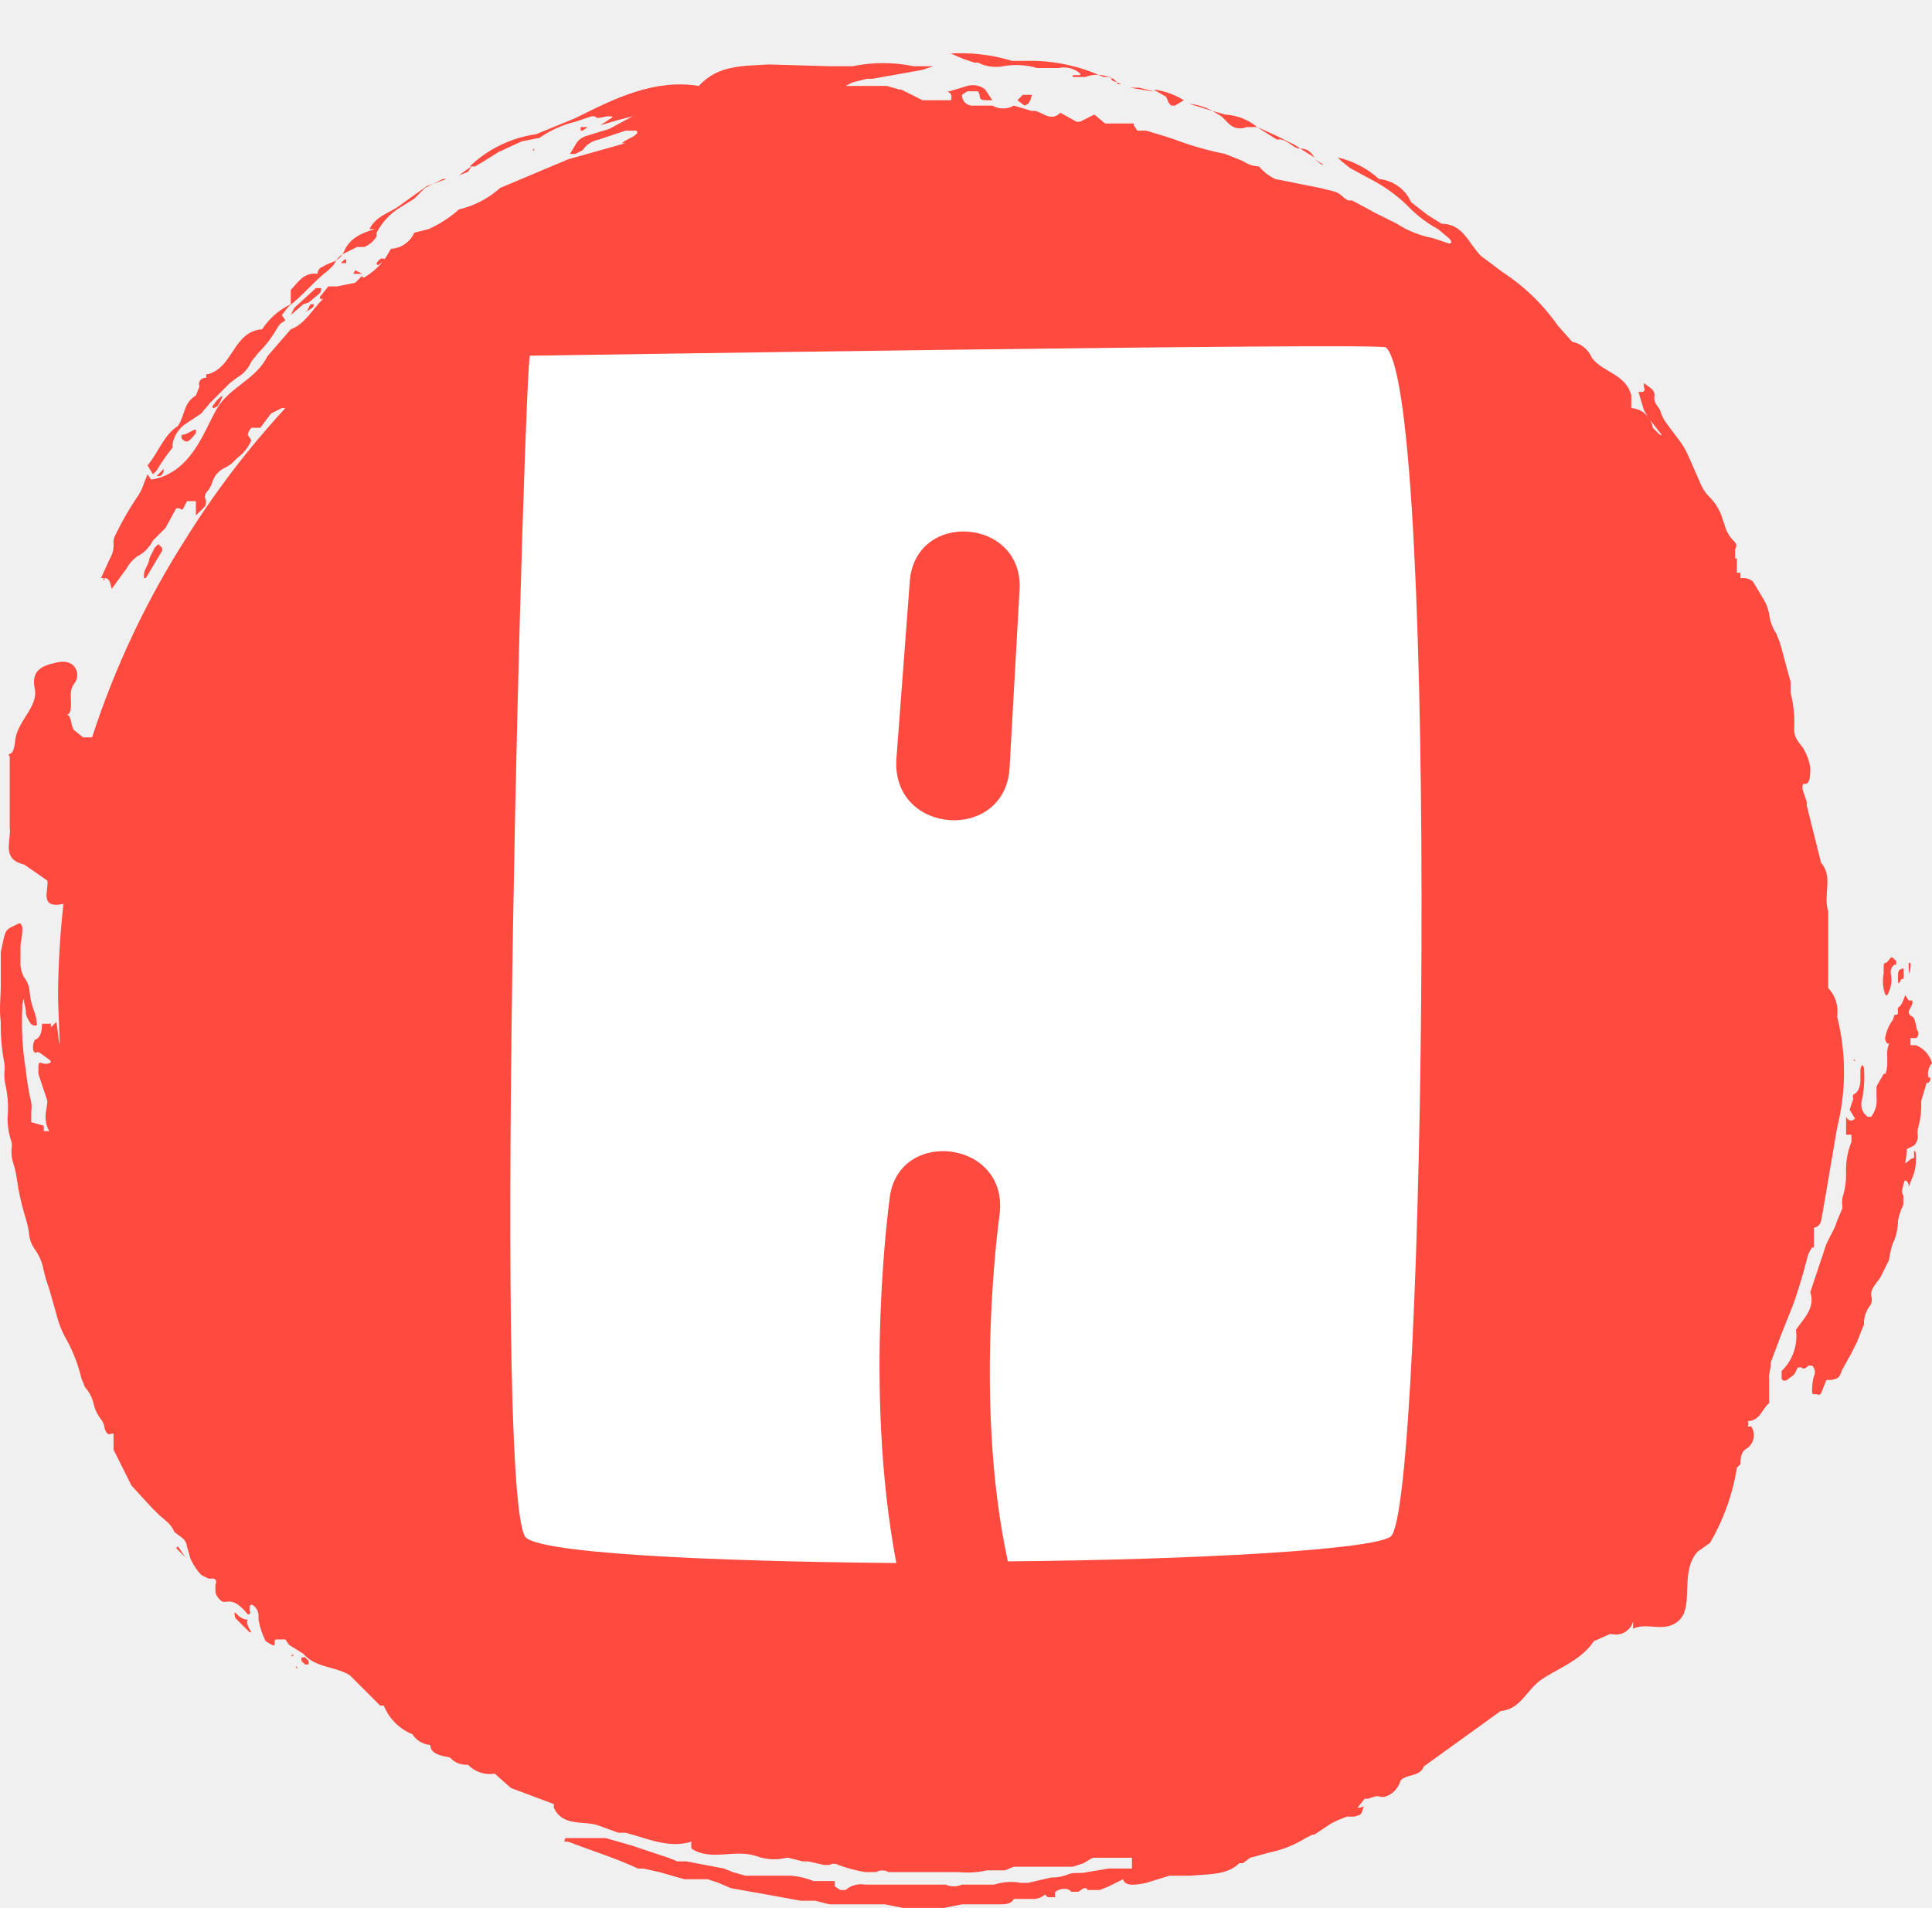
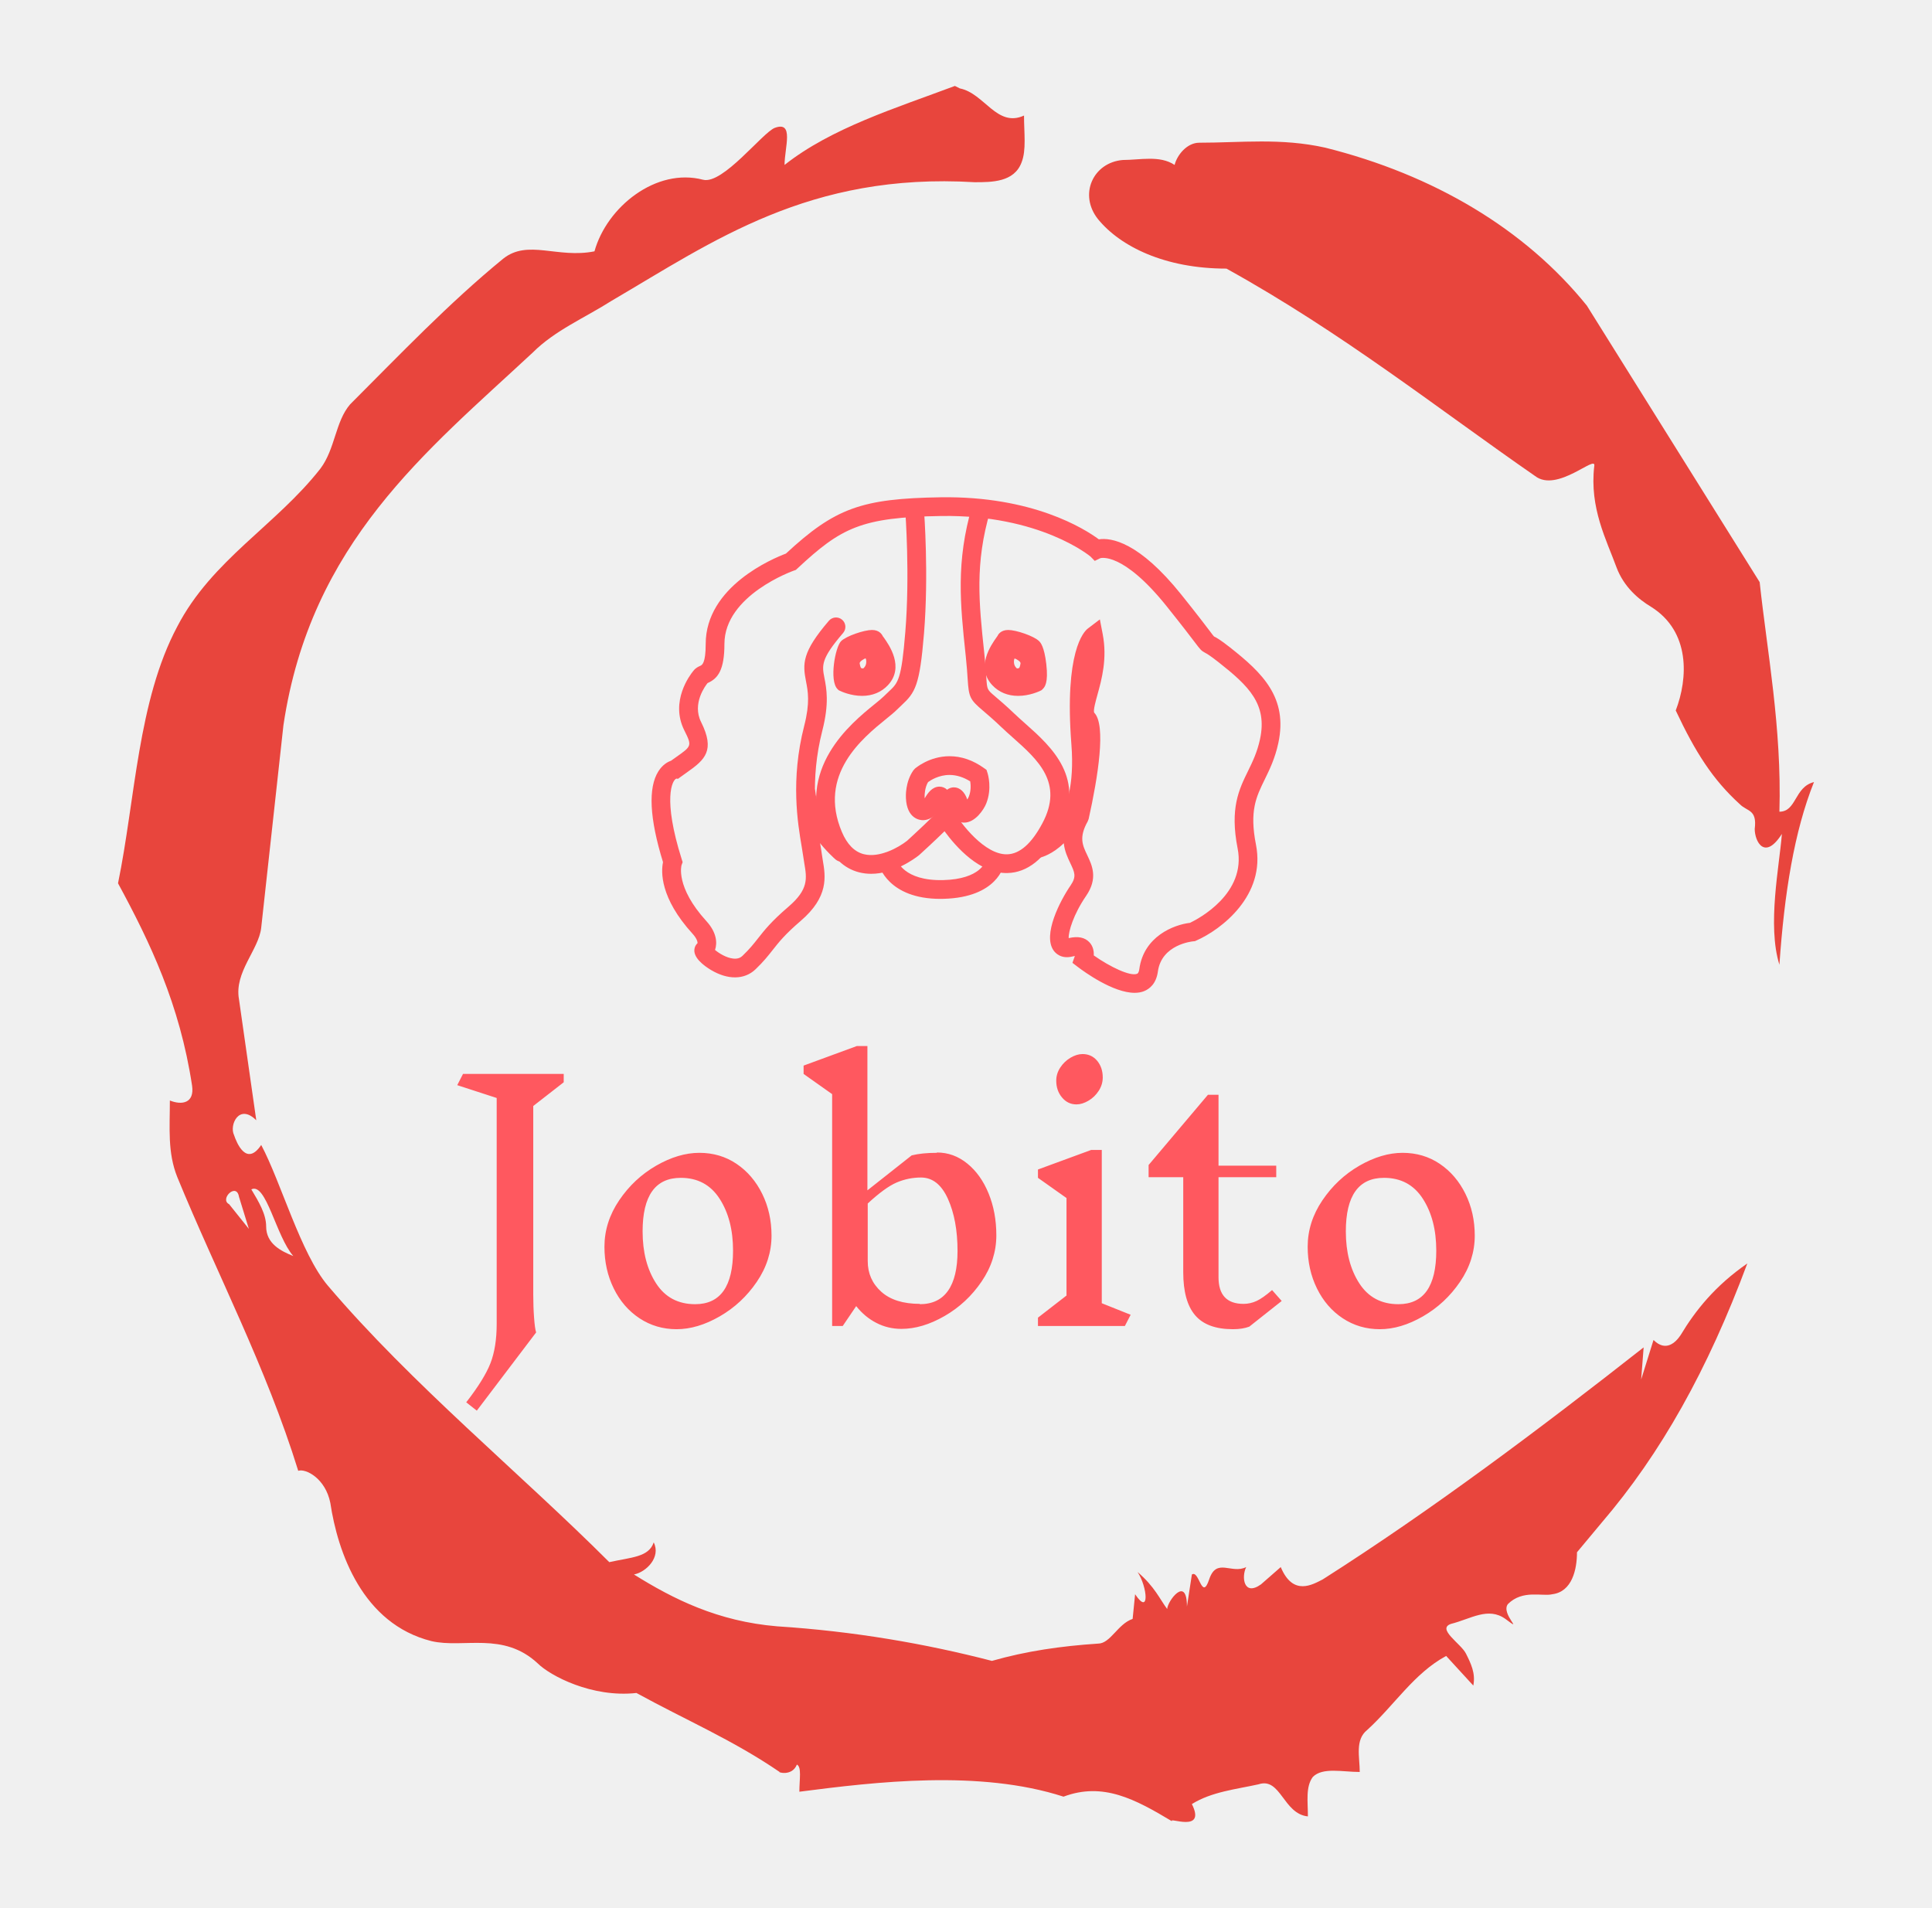
- <svg xmlns="http://www.w3.org/2000/svg" width="308.761" height="304.916" viewBox="0 0 106.008 104.687" class="css-1j8o68f" version="1.1" id="svg23">
-   <defs id="SvgjsDefs2684" />
-   <g id="SvgjsG2685" featurekey="rootContainer" transform="matrix(0.9820593,0,0,0.9820593,-0.05456052,0)" fill="#ff4a3f">
-     <g id="g17">
-       <path d="M19.8 15.3h.5l-.4-.2zm.5.1zm.8-.7c0 .1 0 .1.1.1l.4-.3c-.2-.1-.3-.1-.5.2zm.4-.2zm-4.1 2.3zm-.2.6l.3-.2c.1-.1.1-.2.1-.2h-.2l-.2.4c-.1-.1-.1 0 0 0zm2.2-2.9h-.1l-.2.2h.3zm-2.1 2.4l.6-.5c.1-.1.1-.2.1-.3h-.3l-1.2 1.1-.2.4.7-.6zm-1.1.8z" id="path3" />
-       <path d="M9.7 25v-.2a1.7 1.7 0 0 1 .7-1.1l.9-.6.5-.6.7-.7.4-.4.4-.3a1.9 1.9 0 0 0 .8-.9l.4-.5a5.9 5.9 0 0 0 1-1.3l.2-.3.3-.2-.2-.3.4-.5c.8-.6 1.4-1.4 2.2-2l.3-.3a1.4 1.4 0 0 1 .5-.6l.8-.4h.4a1.4 1.4 0 0 0 .7-.6V13a3.5 3.5 0 0 1 1.3-1.4l.8-.5.2-.2.4-.4 1-.5h.2l-1.1.4-1.4 1c-.6.5-1.4.6-1.8 1.4h.3c-.7.2-1.4.5-1.7 1.2s-.8.6-1.2.9a.4.4 0 0 0-.3.4c-.8-.1-1.1.5-1.5.9v.8a3.9 3.9 0 0 0-1.6 1.4c-1.6.1-1.6 2.1-3 2.5h-.1a.2.2 0 0 0 0 .2c-.3 0-.5.2-.4.5l-.2.5c-.7.4-.6 1.1-1 1.7-.8.5-1.1 1.5-1.7 2.2l.3.5.2-.2a11.6 11.6 0 0 1 .9-1.3zM53.9 3.3l.6.2h.2a2.2 2.2 0 0 0 1.4.2 4.1 4.1 0 0 1 1.9.1h1.2a1.4 1.4 0 0 1 1.2.3.1.1 0 0 1 0 .1H60a.1.1 0 0 0 0 .1h.7a1.8 1.8 0 0 1 1.3 0c.2 0 .1.1.2.2l.5.2h-.2c-.2-.4-.5-.4-.8-.4a9.7 9.7 0 0 0-4.3-.9h-.8A9.8 9.8 0 0 0 53 3h.2zm7.3 3.1zM50.3 4.7zm10.9 1.7h.2-.2zM19 14.7zm32.1-10zm17.6 2.2a.9.9 0 0 0 1 .2h.6a3.1 3.1 0 0 0-1.8-.7l-.7-.2.5.3zm-3.4-1.3c0 .1.1.2.2.3h.2l.5-.3a4.2 4.2 0 0 0-1.7-.6l.7.4zm7.4 2.7l.8.5c-.2-.3-.4-.5-.8-.5z" id="path5" />
-       <path d="M99 76.1l.6-1.6.6-1.5c.2-.5.6-1.8.8-2.6a1.7 1.7 0 0 1 .3-.7h.1v-1.1c.5-.1.4-.6.5-.9l.8-4.7a12.7 12.7 0 0 0 0-6.2 1.9 1.9 0 0 0-.5-1.6v-4.3c-.3-.9.3-1.9-.4-2.7L101 45a.4.4 0 0 0 0-.2l-.2-.6a.5.5 0 0 1 0-.4h.1c.3 0 .3-.5.3-.9a3 3 0 0 0-.4-1.1l-.3-.4a1.1 1.1 0 0 1-.2-.7 6.7 6.7 0 0 0-.2-2v-.6c-.2-.7-.4-1.5-.6-2.2l-.2-.5a2.5 2.5 0 0 1-.4-1.1 2.5 2.5 0 0 0-.3-.8l-.6-1a.8.8 0 0 0-.6-.2h-.1V32h-.2v-.8H97V31a.4.4 0 0 0 0-.1v-.2c.1-.2.1-.3-.1-.5a1.8 1.8 0 0 1-.4-.6l-.2-.6a2.9 2.9 0 0 0-.7-1.2 2.2 2.2 0 0 1-.5-.7l-.7-1.6a4.3 4.3 0 0 0-.6-1l-.6-.8a2.4 2.4 0 0 1-.4-.8l-.2-.3a.6.6 0 0 1-.1-.5.5.5 0 0 0-.2-.4l-.4-.3v.2c.1.2 0 .3-.1.3h-.2l.3 1 .3.5.7.9h-.1l-.2-.2-.2-.2a1.3 1.3 0 0 0-1.2-1.1v-.7c-.3-1.2-1.6-1.3-2.2-2.1a1.5 1.5 0 0 0-1.1-.9l-.8-.9a11.3 11.3 0 0 0-3.1-3l-.8-.6-.4-.3c-.7-.7-1-1.8-2.2-1.8l-.8-.5-.9-.7a2.2 2.2 0 0 0-1.8-1.3 5.1 5.1 0 0 0-2.3-1.2l.2.2.5.4 1.3.7a8.5 8.5 0 0 1 2.1 1.6 6.8 6.8 0 0 0 1.5 1.1l.6.5c.1.1.2.2.1.3H81l-.9-.3a5.6 5.6 0 0 1-2-.8l-1.2-.6-1.3-.7h-.2c-.3-.1-.4-.4-.8-.5l-.8-.2-2.5-.5a2.6 2.6 0 0 1-.9-.7 1.7 1.7 0 0 1-.9-.3l-1-.4a18.1 18.1 0 0 1-2.8-.8l-.6-.2-1-.3h-.5l-.2-.3v-.1h-1.6l-.6-.5-.4.2-.4.2h-.2l-.9-.5c-.6.6-1.1-.2-1.6-.1l-1-.3a1.2 1.2 0 0 1-1.2 0h-1.2a.6.6 0 0 1-.5-.6l.3-.2h.6a.7.7 0 0 1 .1.3c0 .2.2.2.5.2h.2l-.4-.6a1.1 1.1 0 0 0-1-.2l-1 .3H53c.3.2.2.3.2.5h-1.6l-.4-.2-.8-.4h-.1l-.7-.2h-2.3l.4-.2.8-.2h.3l1.7-.3 1.1-.2.6-.2h-1.1a8.4 8.4 0 0 0-3.4 0h-1.3L43 3.6c-1.4.1-2.8 0-3.9 1.2-2.5-.4-4.7.7-6.9 1.8l-2.2.9a6.7 6.7 0 0 0-3.7 1.8h.3l.5-.3.8-.5 1.3-.6 1-.2a6 6 0 0 1 2-.9l.9-.3h.2c.1.2.5 0 .7 0h.2c.1 0 .1.1 0 .1l-.6.4 1-.3.8-.2-1.3.7-1.3.4a1 1 0 0 0-.6.5l-.3.5h.3l.4-.2a1.4 1.4 0 0 1 .9-.6l1.5-.5h.5a.1.1 0 0 1 .1.2c-.2.2-.6.3-.8.5h.2l-3.2.9-3.8 1.6a5.2 5.2 0 0 1-2.3 1.2 6.6 6.6 0 0 1-1.7 1.1l-.8.2a1.5 1.5 0 0 1-1.3.9l-.3.5a3.7 3.7 0 0 1-1.2 1.1h-.1v-.1l-.2.2-.2.2-1 .2h-.5l-.4.5c-.1.1-.1.2 0 .2h.1c-.6.6-1 1.4-1.8 1.7L15 19.9c-.6 1.2-1.8 1.6-2.6 2.6s-1.4 3.9-3.9 4.3l-.2-.3-.2.5a2.7 2.7 0 0 1-.4.8 16.9 16.9 0 0 0-1.2 2.1.8.8 0 0 0-.1.5 1.4 1.4 0 0 1-.2.8l-.5 1.1h.2c.3 0 .3.3.4.6l.8-1.1a2.2 2.2 0 0 1 .6-.7 2 2 0 0 0 .9-.9l.3-.3.4-.4.6-1.1h.2c.1.1.1.1.2 0l.2-.4h.5v.8l.5-.5a.5.5 0 0 0 0-.5.4.4 0 0 1 .1-.3 1.5 1.5 0 0 0 .3-.5 1.3 1.3 0 0 1 .8-.9l.3-.2.3-.3a2.4 2.4 0 0 0 .8-1l-.2-.3c0-.1.1-.3.2-.4h.5l.6-.8.6-.3h.2a48.8 48.8 0 0 0-5.5 7.2h-.1.1a48.4 48.4 0 0 0-5.3 11.2h-.5l-.5-.4c-.2-.2-.1-.7-.4-.9h.1c.3-.5-.1-1.2.3-1.7s.1-1.4-.9-1.2-1.5.5-1.3 1.5-1 1.8-1.1 2.9-.5.5-.3.9v3.9c.1.8-.5 1.8.8 2.1l1.3.9c.1.5-.5 1.6.9 1.3a49.2 49.2 0 0 0-.3 5c0 1.1.1 2.2.1 3.3v-.4c-.1-.4-.1-.8-.2-1.3l-.3.3v-.2h-.5c0 .5-.1.8-.4.9a.9.9 0 0 0-.1.5c0 .1.1.3.2.2s.4.2.7.4-.2.3-.4.2-.2.1-.2.3v.3l.5 1.5c0 .3-.1.6-.1.9a1.7 1.7 0 0 0 .2.8h-.3v-.3l-.7-.2v-.6a1.5 1.5 0 0 0 0-.5 14.6 14.6 0 0 1-.3-1.8 16.6 16.6 0 0 1-.2-3.5.9.9 0 0 1 .1-.5v.2a2.9 2.9 0 0 1 .1.5.8.8 0 0 0 .1.4c.1.2.2.4.4.4s.1-.1.1-.2a2.1 2.1 0 0 0-.1-.5 4.2 4.2 0 0 1-.3-1.3 1.5 1.5 0 0 0-.3-.7 1.6 1.6 0 0 1-.2-.9v-.8c0-.3.1-.6.1-.9a.5.5 0 0 0-.1-.4h-.1c-.8.4-.7.2-1 1.6V55c0 .7-.1 1.4 0 2.1a10.8 10.8 0 0 0 .2 2.3 1.8 1.8 0 0 1 0 .5 3.1 3.1 0 0 0 .1.9 5.9 5.9 0 0 1 .1 1.3 3.9 3.9 0 0 0 .2 1.7 1.2 1.2 0 0 1 0 .4 2.1 2.1 0 0 0 .1.8 4.9 4.9 0 0 1 .2.9 14 14 0 0 0 .5 2.2 5 5 0 0 1 .2 1 1.7 1.7 0 0 0 .3.7 2.9 2.9 0 0 1 .5 1.2 8.5 8.5 0 0 0 .3 1l.4 1.4a5.4 5.4 0 0 0 .6 1.5 8.5 8.5 0 0 1 .8 2.1l.2.5a2.1 2.1 0 0 1 .5 1 2.1 2.1 0 0 0 .4.8 1 1 0 0 1 .2.5c.1.3.2.4.4.3h.1v.9l.5 1 .5 1 1.1 1.2.4.4c.3.3.7.5.9 1l.4.3a.7.7 0 0 1 .3.5l.2.7a3.3 3.3 0 0 0 .6.9l.4.2h.3a.2.2 0 0 1 .1.3 2.5 2.5 0 0 0 0 .5.9.9 0 0 0 .4.5h.2c.4-.1.8.2 1.2.7h.1c0-.1.1-.1 0-.2v-.2c0-.1.1-.2.2-.1a.7.7 0 0 1 .3.6v.2a4.3 4.3 0 0 0 .4 1.2c.5.3.5.3.5.1s0-.2.2-.2h.4l.2.3.8.5c.7.8 1.8.7 2.6 1.2l1.7 1.7h.2a2.9 2.9 0 0 0 1.6 1.6 1.3 1.3 0 0 0 1 .6c0 .5.6.6 1.1.7a1.2 1.2 0 0 0 .8.4h.2a1.7 1.7 0 0 0 1.5.5l.9.8 2.4.9v.2c.5 1.1 1.7.7 2.5 1l1.1.4h.4c1.2.3 2.4.9 3.7.5a.7.7 0 0 0 0 .4c1.1.7 2.4 0 3.6.4a2.9 2.9 0 0 0 1.7.1h.1l.8.2h.3l.9.2h.3a.5.5 0 0 1 .5 0 7.9 7.9 0 0 0 1.5.4h.6a.7.7 0 0 1 .7 0h3.9a5 5 0 0 0 1.6-.1h1l.5-.2H60l.6-.2.5-.3h2.2v.6H62l-1.2.2c-.4.1-.7 0-1 .1a2.4 2.4 0 0 1-1 .2l-1.3.3h-.4a3.1 3.1 0 0 0-1.5.1h-1.8a1.1 1.1 0 0 1-.9 0h-4.5a1.3 1.3 0 0 0-1.1.3H47l-.3-.2v-.3h-1.2a4.1 4.1 0 0 0-1.3-.3h-2.5l-.7-.2-.5-.2-2.1-.4h-.5l-.5-.2-2.1-.7-1.4-.4h-2.2c-.1 0-.1.1-.1.2h.2c1.3.5 2.6.9 3.9 1.5h.3l.9.2 1.4.4h1.3l.6.2.7.3 1.7.3 1.1.2 1.1.2h.8l.8.2h3.1l1 .2h2.3l1-.2H56c.4 0 .6-.1.7-.3h1a1 1 0 0 0 .8-.3c-.1.1 0 .1.1.2h.4v-.2c0-.1 0-.1.2-.2s.6-.1.7.1h.4l.3-.2c.2 0 .2 0 .2.1h.7l.5-.2.8-.4c.1.3.4.4 1.3.2l1.3-.4h1.2c.9-.1 2 0 2.7-.7h.2l.4-.3 1.1-.3a6.1 6.1 0 0 0 2-.8l.4-.2h.1l.9-.6.4-.2.5-.2h.4c.4-.1.4-.1.5-.4s0-.1-.2-.1h-.1l.4-.5h.2c.3-.1.5-.2.7-.1h.2a1.3 1.3 0 0 0 .9-.9c.3-.4 1.1-.2 1.3-.8l4.3-3.1c1.1-.1 1.4-1.1 2.2-1.7s2.3-1.1 3-2.2l.9-.4h.1a1 1 0 0 0 1.2-.7v.4c.8-.4 1.8.3 2.6-.5s0-2.7 1-3.8l.7-.5a12.1 12.1 0 0 0 1.5-4.2l.2-.2c0-.3 0-.7.4-.9a.9.9 0 0 0 .2-1.2h-.2a.3.3 0 0 0 0-.3c.7 0 .8-.7 1.2-1V77a.5.5 0 0 1 0-.2 3.8 3.8 0 0 0 .1-.7zM5.9 32.2z" id="path7" />
-       <path d="M26.4 9.3l-.3.2-.4.3.5-.2zm6.1-2h.1l.3-.2h-.4zm-2.6 1l-.1.1h.1v-.1zm-1.5 1.4zm1.3-.2zm-6.3 3.1zM9.2 26.2l-.4.4H9a.4.4 0 0 0 .2-.4zm3-3.5a2.1 2.1 0 0 0 .3-.6 1.5 1.5 0 0 0-.5.5c-.1.1-.1.2 0 .2zM11 24.2V24c-.2 0-.5.3-.8.3v.2c.3.3.4.2.8-.3zm3 66.2zM73.9 9.2h.1l-.5-.3zm-2.5-1.4c.5-.1.8.4 1.2.5h.1l-.3-.2-1-.5-1.1-.5.3.2zM52.8 3.1zm11.7 2h-.1l-1.2-.2h.5zm2 .7l1.3.4a3.3 3.3 0 0 0-1.3-.4zm-9 0a1 1 0 0 0 .2-.5h-.5l-.3.3.4.3zm9 1.6zM49.9 4.2zm2.9.7zM48.5 4zm13.8 2.1a.5.5 0 0 0 0 .1zm44.8 52.3h-.3V58h.3c.1 0 .2-.3.1-.4s-.1-.7-.3-.8a.3.3 0 0 1-.2-.3l.2-.4a.4.4 0 0 0 0-.2h-.2l-.2-.3c-.1.3-.2.6-.4.7a.5.5 0 0 0 0 .2c0 .1 0 .2-.1.2h-.1a1.1 1.1 0 0 1-.1.3 2.3 2.3 0 0 0-.4.9.4.4 0 0 0 .1.4h.1a1.7 1.7 0 0 0-.1.8v.4a1.8 1.8 0 0 1-.1.5h-.1l-.4.7v.6a1.5 1.5 0 0 1-.3 1.1h-.2l-.2-.2a.9.9 0 0 1-.1-.8 6.5 6.5 0 0 0 .1-1.7c0-.1-.1-.2-.1-.2a.5.5 0 0 0-.1.3v.6c0 .2-.1.6-.3.7s-.1.2-.1.3l-.2.6.3.5c-.2.2-.4.1-.5-.1v1h.3v.4a4.2 4.2 0 0 0-.3 1.4 3.3 3.3 0 0 0 0 .4 4 4 0 0 1-.2 1.3 2 2 0 0 0 0 .6l-.3.7a3.2 3.2 0 0 1-.3.7l-.3.6-.9 2.7c.3.9-.4 1.5-.8 2.1a2.7 2.7 0 0 1-.8 2.3v.4c0 .1.1.2.3.1l.4-.3.2-.4h.2c.1.1.2.1.4-.1h.2a.5.5 0 0 1 .1.6 2.9 2.9 0 0 0-.1.8c0 .1 0 .2.1.2h.2c.1.1.2 0 .3-.3l.2-.5h.3c.4-.1.4-.1.6-.6l.5-.9.3-.6.4-1a1.6 1.6 0 0 1 .3-1 .6.6 0 0 0 .1-.6c0-.2 0-.3.2-.6l.3-.4.5-1a4.7 4.7 0 0 1 .2-.9 3 3 0 0 0 .3-1.3 3.8 3.8 0 0 1 .3-.9v-.5c-.1-.2-.1-.2 0-.6s.1-.2.2-.2a.4.4 0 0 1 .1.3l.2-.5a2.3 2.3 0 0 0 .2-.9v-.3c0-.1 0-.3-.1-.3v.4c-.2 0-.3.2-.5.3a6.4 6.4 0 0 0 .1-.8l.4-.2a.7.7 0 0 0 .2-.6 1.4 1.4 0 0 1 0-.3 4.8 4.8 0 0 0 .2-1.4v-.2l.3-1h.1a.3.3 0 0 0 .1-.3h-.1a.9.9 0 0 1 .2-.8 1.5 1.5 0 0 0-.9-1zm-1.2 7.8zm-.2-9.9zm0 0zM9.1 30.8a.3.3 0 0 0 0-.2l-.2-.2-.2.2-.3.6c0 .3-.3.6-.3.9v.2h.1zm96.3 24.8h.1a1.7 1.7 0 0 0 .2-1.2.5.5 0 0 1 .2-.5h.1v-.2l-.2-.2h-.1c-.1.1-.2.3-.3.3s-.1.1-.1.3v.3a2.2 2.2 0 0 0 .1 1.2zM13.2 90.1c-.1 0 0 .2 0 .3l.8.8h.1c-.2-.3-.3-.6-.2-.7a.9.9 0 0 1-.5-.2zm.8.3zm92.3-35.7h.1a2 2 0 0 0 0-.6c-.3.1-.3.1-.3.6s.1.1.2 0z" id="path9" />
-       <path d="M106.7 62a.6.6 0 0 0 .1-.5c0-.1-.1-.2-.1-.1h-.2v.2c0 .4.1.5.2.4zm.1-8.2h-.1v.6a1 1 0 0 0 .1-.6zM17.1 92.6h-.2v.2l.2.2h.2v-.2zm86.6-33.3c0-.1 0-.1-.1-.1zM9.9 86.5l.5.5-.4-.6z" id="path11" />
-       <circle cx="10.5" cy="87.1" transform="rotate(-24.8 10.4 87.159)" id="circle13" />
-       <path d="M9.7 30.1h-.1v.2-.2h.1zm83.2-6.6l-.2-.3h-.1zm-14.7 77.1zM5.9 32.2zm-.1.2a.3.3 0 0 0 .1-.2v.2zm1.9-4.9zM61.5 2.4zm42.8 58.2v.1-.1zM16.4 92.5h-.1c.1.1.2 0 .1-.1zm.2.7h.1l-.1-.1v.1zm73.9-71.3zm15.2 34.4zM14.6 91.7zm92.1-37zm-.8 11.4zM34.6 0z" id="path15" />
-     </g>
-   </g>
-   <g id="SvgjsG2686" featurekey="nameFeature-0" transform="matrix(2.284354,0,0,2.284354,27.98006,-5.60952)" fill="#ffffff">
-     <path d="M9.6 16.48 l-0.32 4.24 c-0.08 1.8 2.6 1.96 2.72 0.2 l0.24 -4.28 c0.12 -1.76 -2.56 -1.96 -2.64 -0.16 z M0.48 11 l0 0 c0.04 0 20.48 -0.32 20.56 -0.2 c1.28 1.12 0.96 27.8 0.12 28.56 c-0.4 0.32 -4.64 0.56 -9.2 0.6 c-0.84 -3.84 -0.2 -8.32 -0.2 -8.32 c0.24 -1.8 -2.44 -2.12 -2.64 -0.4 c0 0.04 -0.64 4.52 0.16 8.76 c-4.56 -0.04 -8.68 -0.24 -8.92 -0.64 c-0.8 -1.44 0 -28.28 0.12 -28.36 z" id="path20" />
+ <svg xmlns="http://www.w3.org/2000/svg" version="1.1" width="308.761" height="304.916" viewBox="0 0 2000 2250">
+   <g transform="matrix(1,0,0,1,3.410605131648481e-13,0)">
+     <svg viewBox="0 0 320 360" data-background-color="#ffffff" preserveAspectRatio="xMidYMid meet" height="2250" width="2000">
+       <g id="tight-bounds" transform="matrix(1,0,0,1,0,0)">
+         <svg viewBox="0 0 320 360" height="360" width="320">
+           <g>
+             <svg />
+           </g>
+           <g>
+             <svg viewBox="0 0 320 360" height="360" width="320">
+               <g>
+                 <path d="M20.961 227.22l3.726 4.658-1.863-6.056c-0.466-2.795-3.726 0.466-1.863 1.398M25.153 224.425c1.397 2.329 2.795 4.658 2.795 6.987 0 3.261 2.795 4.658 5.123 5.589-3.261-3.726-5.124-13.974-7.918-12.576M204.017 26.929c7.918 0 15.371-0.932 23.756 0.931 20.495 5.124 37.729 15.371 49.374 29.811l32.606 52.169c1.397 13.042 4.192 27.482 3.726 43.319 3.261 0 2.795-4.658 6.521-5.59-3.726 9.316-5.59 20.961-6.521 34.469-2.329-7.453 0-18.632 0.466-24.687-3.261 5.124-5.124 1.397-5.124-0.932 0.466-3.726-1.397-3.261-2.795-4.658-5.124-4.658-8.384-9.782-12.11-17.7 2.329-6.055 2.795-14.905-4.658-19.563-2.329-1.397-5.124-3.726-6.521-7.453-1.863-5.124-5.124-11.179-4.193-19.097 0.466-2.329-6.987 5.124-11.179 1.863-18.166-12.576-36.332-27.016-58.224-39.127-11.645 0-20.029-4.192-24.221-9.316-3.726-4.658-0.932-10.713 4.658-11.179 3.261 0 6.987-0.932 9.782 0.932 0.466-1.863 2.329-4.192 4.657-4.192M157.904 16.215l0.932 0.466c4.658 0.932 6.987 7.453 12.11 5.124 0 3.261 0.466 6.521-0.466 8.85-1.397 3.726-5.59 3.726-8.85 3.726-31.208-1.863-49.374 11.179-68.471 22.358-5.124 3.261-10.713 5.59-14.906 9.782-20.029 18.632-41.921 35.866-47.045 70.335l-4.192 38.195c-0.466 4.192-5.124 8.384-4.192 13.508l3.26 22.824c-3.261-3.261-5.124 0.932-4.192 2.795 0.466 1.397 2.329 6.055 5.124 1.863 3.726 6.987 7.453 20.495 12.576 26.55 15.837 18.632 36.332 35.4 53.101 52.169 4.192-0.932 7.453-0.932 8.384-3.727 1.397 2.795-1.397 5.59-3.726 6.056 7.453 4.658 15.837 8.85 27.016 9.781 14.44 0.932 27.948 3.261 40.524 6.522 6.521-1.863 13.042-2.795 20.029-3.261 2.329 0 3.726-3.726 6.521-4.658l0.466-4.658c2.795 4.192 2.329-1.397 0.466-4.192 3.261 2.795 4.192 5.124 5.589 6.987 0-1.397 3.726-6.521 3.727-0.466l0.931-6.055c1.397-0.932 1.863 5.124 3.261 0.931 1.397-4.192 4.192-0.932 6.987-2.329-0.932 1.863-0.466 5.59 2.794 3.261l3.727-3.261c2.329 5.59 6.055 3.261 7.918 2.329 20.495-13.042 40.99-28.413 60.553-43.784l-0.466 6.055 2.329-7.453c2.329 2.329 4.192 0.466 5.124-0.931 2.795-4.658 6.521-9.316 12.577-13.508-7.453 20.029-16.303 35.866-27.482 48.908l-4.658 5.59c0 3.261-0.932 7.453-4.658 7.918-1.863 0.466-5.59-0.932-8.384 1.863-1.397 1.863 3.261 5.59-0.466 2.795-3.261-2.329-6.521 0-10.248 0.932-2.795 0.932 1.863 3.726 2.795 5.589 0.932 1.863 1.863 3.726 1.398 6.056l-5.124-5.59c-6.055 3.261-9.782 9.316-14.906 13.974-2.329 1.863-1.397 5.124-1.397 7.918-3.261 0-6.987-0.932-8.85 0.932-1.397 1.863-0.932 4.658-0.932 7.453-4.658-0.466-5.124-7.453-9.315-6.056-4.192 0.932-8.85 1.397-12.577 3.727 2.795 5.59-4.658 2.329-3.726 3.26-6.987-4.192-13.042-7.453-20.495-4.658-15.837-5.124-35.4-2.795-49.84-0.931 0-2.329 0.466-4.658-0.466-5.124-0.932 2.329-3.726 1.397-3.26 1.397-8.85-6.055-17.7-9.782-27.016-14.905-8.384 0.932-16.303-3.261-18.632-5.59-6.521-6.055-13.974-2.795-20.029-4.192-13.042-3.261-17.7-16.769-19.098-26.084-0.932-4.658-4.658-6.521-6.055-6.056-6.055-19.563-15.371-37.263-22.824-55.429-1.863-4.658-1.397-9.316-1.397-14.44 2.329 0.932 4.658 0.466 4.192-2.794-2.329-15.371-7.918-27.016-13.974-38.195 3.261-15.837 3.726-34.469 11.179-48.443 6.521-12.576 18.632-19.098 27.016-29.811 2.795-3.726 2.795-8.85 5.59-12.11 9.316-9.316 18.632-19.098 28.879-27.482 4.658-3.726 10.247 0 17.234-1.397 2.329-8.384 11.645-15.837 20.495-13.508 3.726 0.932 11.179-8.85 13.508-9.782 3.726-1.397 1.863 3.726 1.863 6.987 8.85-6.987 20.961-10.713 32.14-14.906" fill="#e8453d" fill-rule="nonzero" stroke="none" stroke-width="1" stroke-linecap="butt" stroke-linejoin="miter" stroke-miterlimit="10" stroke-dasharray="" stroke-dashoffset="0" font-family="none" font-weight="none" font-size="none" text-anchor="none" style="mix-blend-mode: normal" data-fill-palette-color="tertiary" />
+               </g>
+               <g transform="matrix(1,0,0,1,64,93.82393)">
+                 <svg viewBox="0 0 192 172.352" height="172.352" width="192">
+                   <g>
+                     <svg viewBox="0 0 192 172.352" height="172.352" width="192">
+                       <g>
+                         <svg viewBox="0 0 192 172.352" height="172.352" width="192">
+                           <g transform="matrix(1,0,0,1,0,103.5516)">
+                             <svg viewBox="0 0 192 68.801" height="68.801" width="192">
+                               <g>
+                                 <svg viewBox="0 0 192 68.801" height="68.801" width="192" id="textblock">
+                                   <g>
+                                     <svg viewBox="0 0 192 68.801" height="68.801" width="192">
+                                       <g transform="matrix(1,0,0,1,0,0)">
+                                         <svg width="192" viewBox="1.8 -43.65 158.64 56.85" height="68.801" data-palette-color="#ff585f">
+                                           <path d="M13.65-34.3L13.65-4.95Q13.65-2.95 13.78-1.28 13.9 0.4 14.1 1L14.1 1 4.85 13.2 3.2 11.9Q6 8.3 6.98 5.8 7.95 3.3 7.95-0.35L7.95-0.35 7.95-35.55 1.8-37.55 2.7-39.3 18.4-39.3 18.4-38 13.65-34.3ZM39.55-27Q42.8-27 45.35-25.28 47.9-23.55 49.35-20.6 50.8-17.65 50.8-14.1L50.8-14.1Q50.8-10.25 48.5-6.88 46.2-3.5 42.72-1.5 39.25 0.5 36 0.5L36 0.5Q32.8 0.5 30.22-1.2 27.65-2.9 26.2-5.85 24.75-8.8 24.75-12.35L24.75-12.35Q24.75-16.2 27.05-19.6 29.35-23 32.82-25 36.3-27 39.55-27L39.55-27ZM36.65-23.1Q30.7-23.1 30.7-14.75L30.7-14.75Q30.7-9.9 32.8-6.65 34.9-3.4 38.9-3.4L38.9-3.4Q44.8-3.4 44.8-11.75L44.8-11.75Q44.8-16.6 42.7-19.85 40.6-23.1 36.65-23.1L36.65-23.1ZM76.6-27.05Q79.2-27.05 81.32-25.33 83.45-23.6 84.65-20.65 85.85-17.7 85.85-14.15L85.85-14.15Q85.85-10.3 83.55-6.93 81.25-3.55 77.77-1.55 74.3 0.45 71.05 0.45L71.05 0.45Q68.95 0.45 67.15-0.48 65.35-1.4 64-3.1L64-3.1 61.9 0 60.25 0 60.25-36.15 55.8-39.3 55.8-40.6 64.1-43.65 65.75-43.65 65.75-21.15 72.65-26.6Q74.25-27 76.55-27L76.55-27 76.6-27.05ZM73.9-3.4Q76.85-3.4 78.32-5.5 79.8-7.6 79.8-11.7L79.8-11.7Q79.8-16.5 78.3-19.83 76.8-23.15 74.1-23.15L74.1-23.15Q72.15-23.15 70.32-22.38 68.5-21.6 65.8-19.1L65.8-19.1 65.8-10.1Q65.8-7.25 67.9-5.35 70-3.45 73.95-3.45L73.95-3.45 73.9-3.4ZM106.79-1.75L105.89 0 92.34 0 92.34-1.3 96.79-4.75 96.79-19.95 92.34-23.1 92.34-24.4 100.64-27.45 102.29-27.45 102.29-3.55 106.79-1.75ZM99.29-42.4Q100.69-42.4 101.57-41.35 102.44-40.3 102.44-38.75L102.44-38.75Q102.44-37.65 101.82-36.68 101.19-35.7 100.22-35.13 99.24-34.55 98.34-34.55L98.34-34.55Q96.99-34.55 96.09-35.63 95.19-36.7 95.19-38.25L95.19-38.25Q95.19-39.35 95.82-40.3 96.44-41.25 97.42-41.83 98.39-42.4 99.29-42.4L99.29-42.4ZM130.34-3.9L125.29 0.1Q124.24 0.5 122.74 0.5L122.74 0.5Q118.69 0.5 116.84-1.68 114.99-3.85 114.99-8.4L114.99-8.4 114.99-23.2 109.59-23.2 109.59-25.1 118.84-36.05 120.49-36.05 120.49-25 129.49-25 129.49-23.2 120.49-23.2 120.49-7.6Q120.49-3.45 124.39-3.45L124.39-3.45Q125.44-3.45 126.42-3.9 127.39-4.35 128.84-5.6L128.84-5.6 130.34-3.9ZM149.19-27Q152.44-27 154.99-25.28 157.54-23.55 158.99-20.6 160.44-17.65 160.44-14.1L160.44-14.1Q160.44-10.25 158.14-6.88 155.84-3.5 152.36-1.5 148.89 0.5 145.64 0.5L145.64 0.5Q142.44 0.5 139.86-1.2 137.29-2.9 135.84-5.85 134.39-8.8 134.39-12.35L134.39-12.35Q134.39-16.2 136.69-19.6 138.99-23 142.46-25 145.94-27 149.19-27L149.19-27ZM146.29-23.1Q140.34-23.1 140.34-14.75L140.34-14.75Q140.34-9.9 142.44-6.65 144.54-3.4 148.54-3.4L148.54-3.4Q154.44-3.4 154.44-11.75L154.44-11.75Q154.44-16.6 152.34-19.85 150.24-23.1 146.29-23.1L146.29-23.1Z" opacity="1" transform="matrix(1,0,0,1,0,0)" fill="#ff585f" class="undefined-text-0" data-fill-palette-color="primary" id="text-0" />
+                                         </svg>
+                                       </g>
+                                     </svg>
+                                   </g>
+                                 </svg>
+                               </g>
+                             </svg>
+                           </g>
+                           <g transform="matrix(1,0,0,1,36.672,0)">
+                             <svg viewBox="0 0 118.656 93.512" height="93.512" width="118.656">
+                               <g>
+                                 <svg version="1.1" x="0" y="0" viewBox="1.482 12.001 97.517 76.852" enable-background="new 0 0 100 100" xml:space="preserve" height="93.512" width="118.656" class="icon-icon-0" data-fill-palette-color="accent" id="icon-0">
+                                   <g fill="#ff585f" data-fill-palette-color="accent">
+                                     <path fill="#ff585f" d="M76.389 88.853c-3.347 0-7.822-3.262-8.801-4.007l-0.843-0.643 0.353-0.997c0.007-0.02 0.013-0.041 0.019-0.064-0.092 0.014-0.203 0.035-0.34 0.069-1.773 0.449-2.665-0.509-2.964-0.939-1.696-2.439 0.993-7.66 2.65-10.081 0.939-1.368 0.63-2.019-0.045-3.44-0.404-0.85-0.881-1.853-1.016-3.096-1.757 1.729-3.434 2.168-3.589 2.207-0.777 0.187-1.565-0.291-1.753-1.07-0.188-0.774 0.283-1.554 1.053-1.749 0.295-0.081 6.464-1.938 5.472-14.699-1.117-14.421 1.929-17.51 2.55-17.983l1.864-1.417 0.442 2.298c0.729 3.804-0.163 7.029-0.817 9.385-0.27 0.973-0.678 2.445-0.506 2.779 1.893 1.89 0.581 10-0.853 16.468l-0.152 0.397c-1.386 2.467-0.807 3.688-0.071 5.233 0.757 1.597 1.702 3.582-0.184 6.328-1.979 2.889-2.743 5.561-2.693 6.539 1.437-0.341 2.527-0.115 3.237 0.668 0.568 0.623 0.683 1.388 0.651 2.013 2.55 1.796 5.667 3.281 6.721 2.846 0.064-0.028 0.259-0.108 0.344-0.733 0.688-5.041 5.291-6.862 7.861-7.167 1.351-0.648 8.761-4.551 7.381-11.546-1.223-6.204 0.214-9.137 1.603-11.973 0.704-1.44 1.434-2.928 1.87-4.958 1.178-5.457-1.775-8.265-6.413-11.925-1.386-1.094-1.859-1.345-2.089-1.466-0.612-0.324-0.756-0.513-1.552-1.563-0.651-0.859-1.874-2.473-4.394-5.623-6.848-8.556-10.284-7.504-10.318-7.491l-0.863 0.418-0.647-0.664c-0.072-0.062-7.819-6.529-23.166-6.297-12.436 0.191-15.515 1.819-22.31 8.153l-0.225 0.209-0.294 0.101c-0.107 0.038-10.782 3.809-10.782 11.38 0 4.058-1.021 5.349-2.554 6.038l-0.06 0.028c-0.301 0.369-2.444 3.161-1.006 6.037 2.205 4.413 0.611 5.838-2.174 7.799-0.307 0.217-0.638 0.45-0.993 0.708l-0.41 0.301-0.257-0.034c-0.642 0.238-2.138 3.093 0.825 12.487l0.15 0.477-0.175 0.468c0 0.001-0.991 3.354 3.859 8.674 1.624 1.779 1.697 3.398 1.338 4.469 0.617 0.515 1.743 1.219 2.81 1.336 0.808 0.09 1.216-0.201 1.452-0.429 1.105-1.057 1.733-1.854 2.399-2.702 1.017-1.294 2.069-2.633 4.717-4.902 3.148-2.698 2.864-4.387 2.469-6.721-0.064-0.383-0.129-0.764-0.179-1.151-0.052-0.394-0.135-0.877-0.229-1.442-0.614-3.626-1.757-10.375 0.387-18.733 0.927-3.611 0.585-5.357 0.284-6.899-0.536-2.744-0.635-4.534 3.55-9.41 0.525-0.608 1.442-0.677 2.048-0.156 0.608 0.523 0.678 1.439 0.156 2.048-3.474 4.045-3.282 5.02-2.903 6.961 0.324 1.659 0.769 3.931-0.32 8.177-1.992 7.761-0.916 14.113-0.338 17.526 0.104 0.609 0.192 1.13 0.245 1.554 0.047 0.35 0.104 0.695 0.163 1.041 0.426 2.514 0.955 5.642-3.443 9.41-2.431 2.083-3.392 3.308-4.322 4.492-0.699 0.888-1.421 1.808-2.674 3.006-1.701 1.626-4.278 1.663-6.893 0.103-1.118-0.667-2.931-2.001-2.535-3.437 0.08-0.289 0.237-0.538 0.447-0.73 0.005-0.233-0.128-0.744-0.774-1.453-5.08-5.574-4.887-9.646-4.584-11.104-2.099-6.804-2.336-11.547-0.708-14.103 0.653-1.025 1.443-1.449 1.945-1.622 0.289-0.209 0.562-0.402 0.822-0.584 2.402-1.692 2.448-1.725 1.247-4.125-2.263-4.523 0.911-8.637 1.387-9.214 0.345-0.466 0.787-0.665 1.085-0.799 0.272-0.123 0.841-0.377 0.841-3.388 0-8.93 10.469-13.277 12.442-14.017 7.624-7.066 11.743-8.542 24.027-8.731 14.224-0.207 22.276 4.878 24.494 6.52 1.904-0.284 6.217 0.363 12.814 8.603 2.546 3.183 3.782 4.814 4.44 5.684 0.341 0.449 0.489 0.659 0.604 0.775 0.319 0.148 0.928 0.47 2.521 1.728 4.979 3.93 8.977 7.757 7.453 14.817-0.511 2.375-1.356 4.1-2.102 5.623-1.337 2.73-2.394 4.889-1.359 10.134 1.55 7.856-5.38 13.154-9.26 14.857l-0.224 0.098-0.243 0.02c-0.193 0.019-4.915 0.49-5.487 4.692-0.258 1.883-1.29 2.684-2.113 3.024C77.427 88.771 76.922 88.853 76.389 88.853z" data-fill-palette-color="accent" />
+                                     <path fill="#ff585f" d="M30.951 68.52c-0.336 0-0.672-0.115-0.946-0.352-0.223-0.192-5.46-4.761-6.007-10.166-0.08-0.798 0.501-1.51 1.299-1.592 0.808-0.073 1.51 0.503 1.592 1.299 0.43 4.244 4.968 8.22 5.013 8.259 0.606 0.525 0.674 1.442 0.148 2.049C31.764 68.35 31.358 68.52 30.951 68.52z" data-fill-palette-color="accent" />
+                                     <path fill="#ff585f" d="M35.536 70.396c-0.621 0-1.254-0.071-1.888-0.234-2.357-0.606-4.151-2.332-5.334-5.129-4.612-10.903 4.056-17.94 7.76-20.946 0.587-0.476 1.093-0.887 1.373-1.167 0.294-0.294 0.565-0.547 0.813-0.779 1.472-1.371 1.967-1.833 2.572-9.27 0.725-8.875 0.007-18.525 0-18.623-0.062-0.799 0.537-1.497 1.337-1.558 0.816-0.069 1.498 0.538 1.56 1.337 0.03 0.403 0.743 9.969 0 19.079-0.667 8.168-1.369 9.183-3.487 11.158-0.228 0.21-0.473 0.44-0.74 0.708-0.388 0.387-0.921 0.82-1.598 1.369-3.731 3.029-10.678 8.666-6.915 17.559 0.812 1.919 1.95 3.079 3.384 3.448 2.432 0.628 5.376-1.008 6.732-2.074 1.038-0.948 4.108-3.787 4.895-4.717l1.315-1.552 1.043 1.746c1.115 1.871 4.791 6.715 8.267 6.622 1.946-0.048 3.781-1.661 5.453-4.798 3.345-6.271-0.685-9.851-4.582-13.312-0.605-0.538-1.192-1.06-1.731-1.575-1.296-1.236-2.214-2.016-2.884-2.585-2.024-1.717-2.203-2.083-2.382-4.895-0.052-0.817-0.122-1.915-0.284-3.446l-0.047-0.452c-0.812-7.672-1.514-14.297 1.026-22.954 0.225-0.768 1.032-1.213 1.803-0.984 0.77 0.225 1.211 1.032 0.984 1.802-2.379 8.104-1.738 14.161-0.926 21.83l0.047 0.452c0.169 1.585 0.241 2.722 0.295 3.568 0.115 1.807 0.115 1.807 1.361 2.864 0.698 0.592 1.654 1.404 3.011 2.699 0.516 0.492 1.077 0.99 1.655 1.504 4.067 3.613 9.637 8.562 5.218 16.851-2.205 4.131-4.88 6.263-7.955 6.334-4.348 0.129-8.039-4.11-9.776-6.48-1.517 1.493-3.619 3.411-3.931 3.693C42.233 68.083 39.082 70.396 35.536 70.396z" data-fill-palette-color="accent" />
+                                     <path fill="#ff585f" d="M46.271 74.284c-8.109 0-9.518-5.148-9.575-5.372-0.197-0.777 0.272-1.568 1.049-1.766 0.769-0.198 1.553 0.262 1.761 1.025 0.055 0.181 1.061 3.347 7.196 3.201 5.835-0.149 6.575-2.911 6.604-3.028 0.187-0.764 0.951-1.261 1.72-1.097 0.769 0.165 1.271 0.892 1.128 1.665-0.04 0.21-1.057 5.15-9.379 5.363C46.604 74.281 46.436 74.284 46.271 74.284z" data-fill-palette-color="accent" />
+                                     <path fill="#ff585f" d="M34.133 42.805L34.133 42.805c-1.785 0-3.269-0.701-3.432-0.781l-0.217-0.107-0.17-0.17c-1.305-1.305-0.352-6.52 0.556-7.429 0.808-0.805 3.585-1.734 4.791-1.734 1.144 0 1.564 0.702 1.693 1.003-0.015-0.036 0.047 0.039 0.13 0.157 0.811 1.14 3.271 4.609 0.64 7.412C37.11 42.235 35.73 42.805 34.133 42.805zM32.56 39.635c0.402 0.128 0.974 0.266 1.573 0.266l0 0c0.798 0 1.41-0.24 1.876-0.733 0.695-0.743 0.466-1.795-0.802-3.612-0.682 0.154-1.753 0.538-2.204 0.785C32.761 37.009 32.537 38.743 32.56 39.635z" data-fill-palette-color="accent" />
+                                     <path fill="#ff585f" d="M34.44 41.475L34.44 41.475l-0.124-0.003c-1.274-0.086-3.016-0.518-3.434-3.254-0.352-2.271 1.693-3.677 3.154-4.067l0.154-0.032c1.674-0.257 3.489 0.91 3.489 3.39 0 1.069-0.378 2.078-1.062 2.843C35.987 41.055 35.175 41.475 34.44 41.475zM34.661 36.981c-0.151 0.049-0.959 0.46-0.907 0.793 0.086 0.57 0.217 0.71 0.219 0.711 0.013 0.008 0.083 0.041 0.323 0.068 0.152-0.11 0.479-0.421 0.479-1.047C34.775 37.152 34.686 37.003 34.661 36.981z" data-fill-palette-color="accent" />
+                                     <path fill="#ff585f" d="M58.315 42.805c-1.597 0-2.978-0.57-3.99-1.65-2.631-2.801-0.172-6.269 0.637-7.409 0.079-0.112 0.146-0.201 0.185-0.264 0.079-0.202 0.503-0.898 1.643-0.898 1.207 0 3.986 0.93 4.789 1.734 0.193 0.194 0.792 0.792 1.112 3.546 0.346 2.981-0.264 3.59-0.556 3.882l-0.17 0.17-0.217 0.107C61.585 42.104 60.101 42.805 58.315 42.805zM57.241 35.555c-1.267 1.818-1.497 2.87-0.8 3.612 0.465 0.494 1.078 0.733 1.874 0.733 0.601 0 1.171-0.137 1.575-0.266 0.022-0.901-0.208-2.662-0.453-3.315C59.052 36.108 57.943 35.712 57.241 35.555z" data-fill-palette-color="accent" />
+                                     <path fill="#ff585f" d="M58.005 41.475c-1.352 0-3.235-1.509-3.235-3.967 0-2.478 1.811-3.651 3.485-3.39l0.152 0.032c1.462 0.387 3.509 1.79 3.159 4.069-0.421 2.736-2.161 3.167-3.433 3.253L58.005 41.475zM57.793 37c-0.052 0.044-0.119 0.199-0.119 0.507 0 0.625 0.325 0.937 0.478 1.047 0.241-0.027 0.312-0.06 0.33-0.072l0 0c-0.001 0 0.128-0.141 0.215-0.707C58.742 37.484 58.134 37.135 57.793 37z" data-fill-palette-color="accent" />
+                                     <path fill="#ff585f" d="M49.95 62.46c-0.578 0-1.216-0.245-1.659-0.86-0.89 0.446-2.079 0.286-2.718-0.419-0.001-0.001-0.001-0.003-0.003-0.004-0.593 0.579-1.298 0.903-2.016 0.903-0.413 0-2.483-0.166-2.63-3.433-0.015-0.223-0.12-2.484 1.161-4.302l0.225-0.252c0.089-0.079 2.223-1.932 5.376-1.932 1.844 0 3.643 0.619 5.346 1.84l0.387 0.277 0.147 0.453c0.078 0.24 0.739 2.419-0.185 4.755C53 60.456 51.656 62.46 49.95 62.46zM48.362 56.988c0.924 0 1.684 0.715 2.073 1.882 0.101-0.147 0.188-0.303 0.246-0.45 0.359-0.907 0.298-1.831 0.215-2.355-1.058-0.663-2.136-0.999-3.21-0.999-1.671 0-2.931 0.818-3.33 1.11-0.489 0.82-0.551 1.938-0.531 2.32 0.003 0.071 0.009 0.137 0.013 0.197 0.442-0.785 1.156-1.815 2.282-1.815 0.448 0 0.868 0.169 1.192 0.48C47.612 57.118 47.976 56.988 48.362 56.988z" data-fill-palette-color="accent" />
+                                   </g>
+                                 </svg>
+                               </g>
+                             </svg>
+                           </g>
+                           <g />
+                         </svg>
+                       </g>
+                     </svg>
+                   </g>
+                 </svg>
+               </g>
+             </svg>
+           </g>
+           <defs />
+         </svg>
+         <rect width="320" height="360" fill="none" stroke="none" visibility="hidden" />
+       </g>
+     </svg>
  </g>
</svg>
